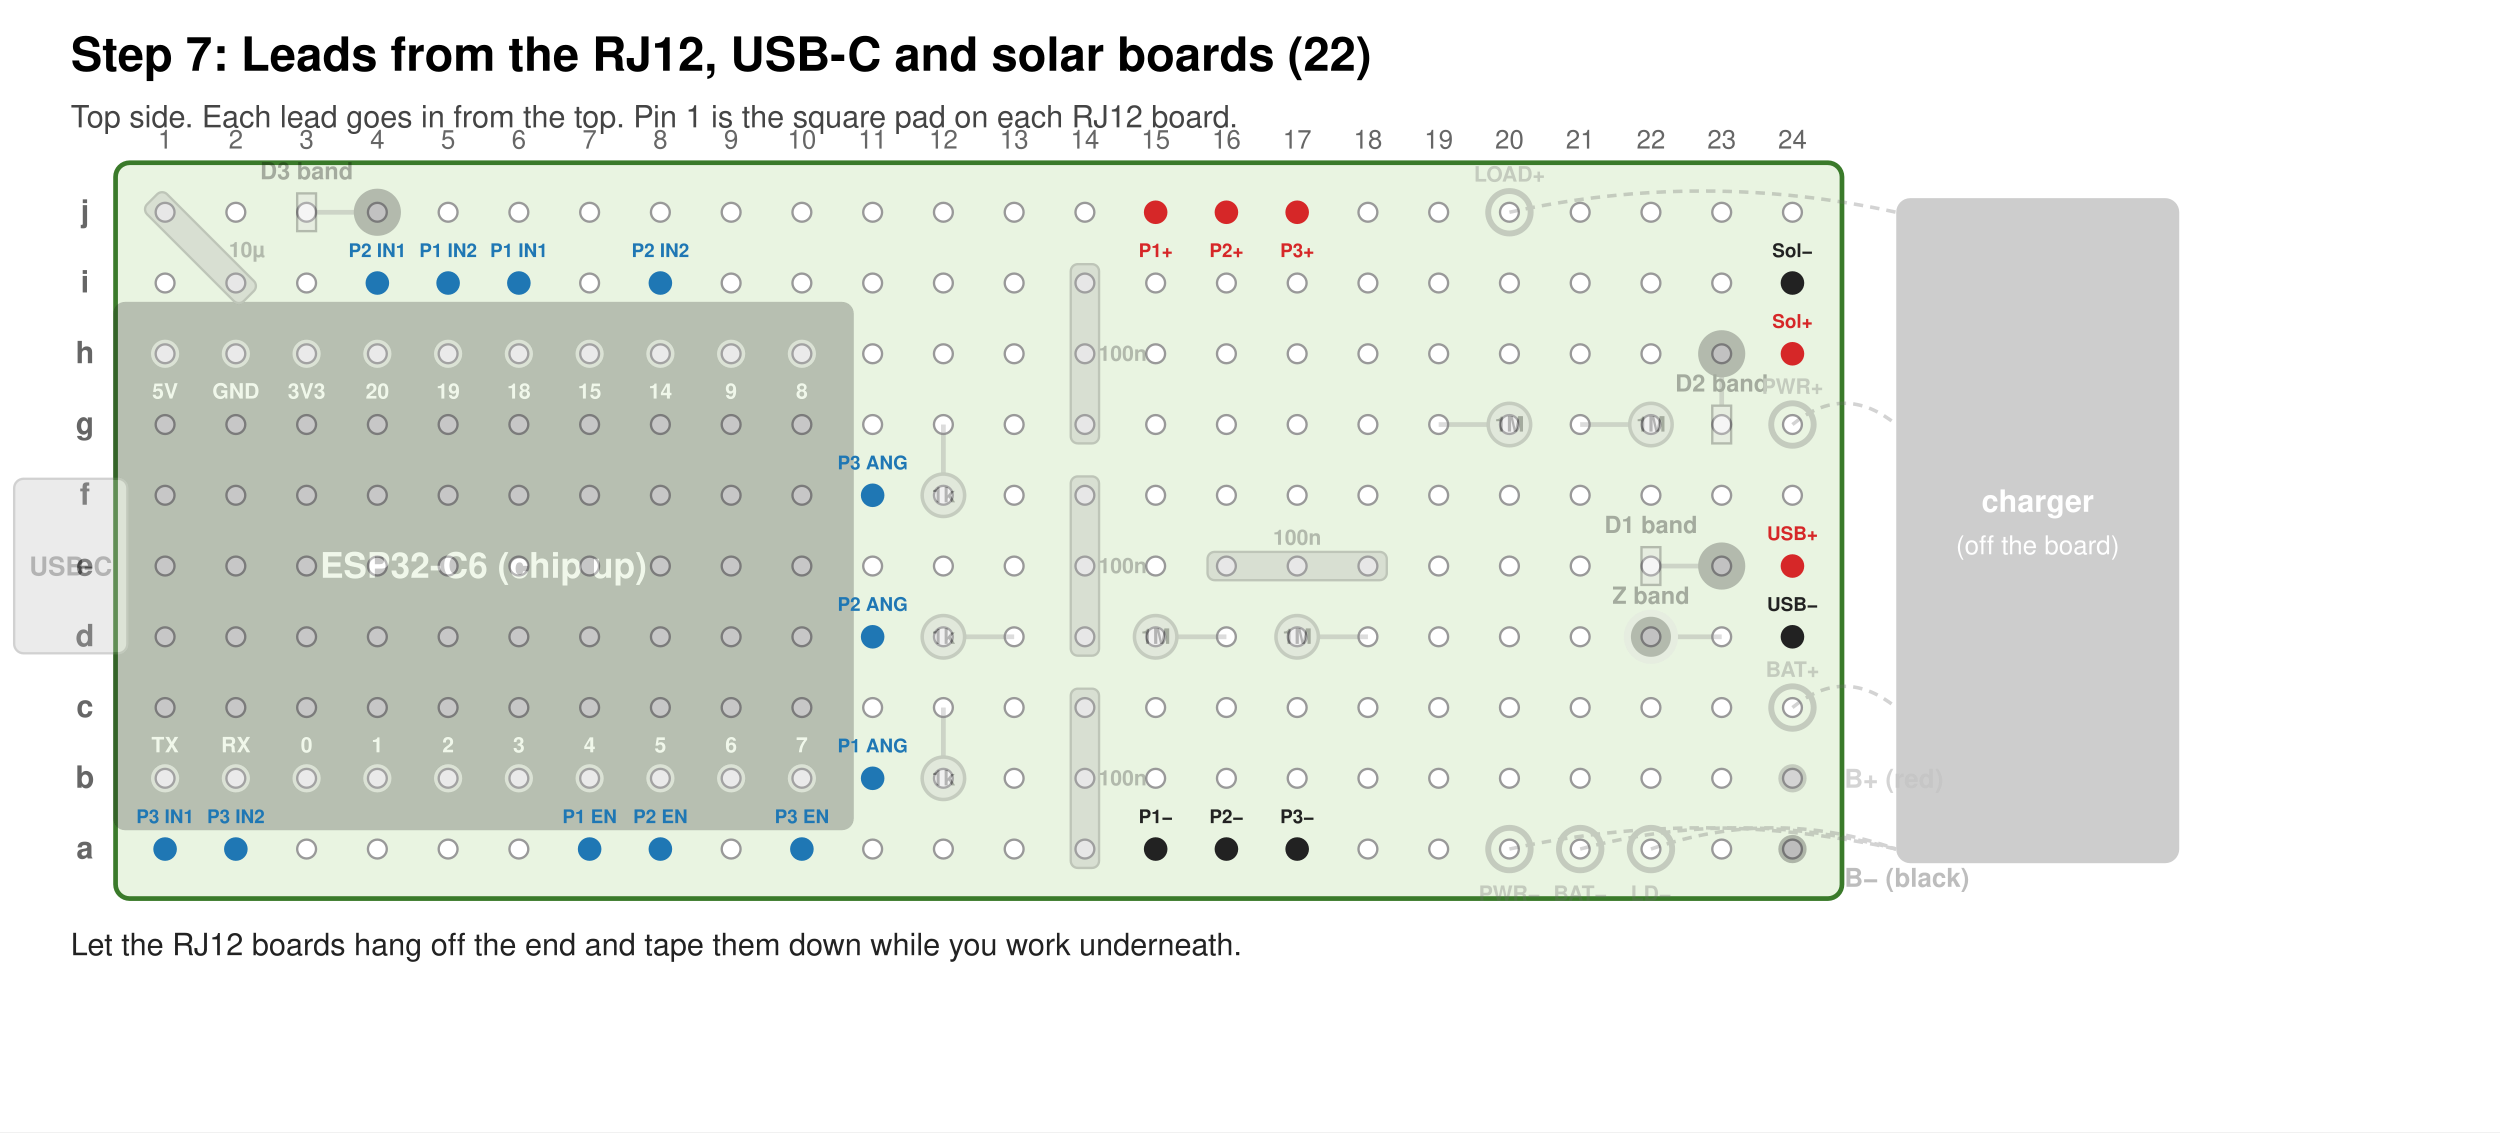
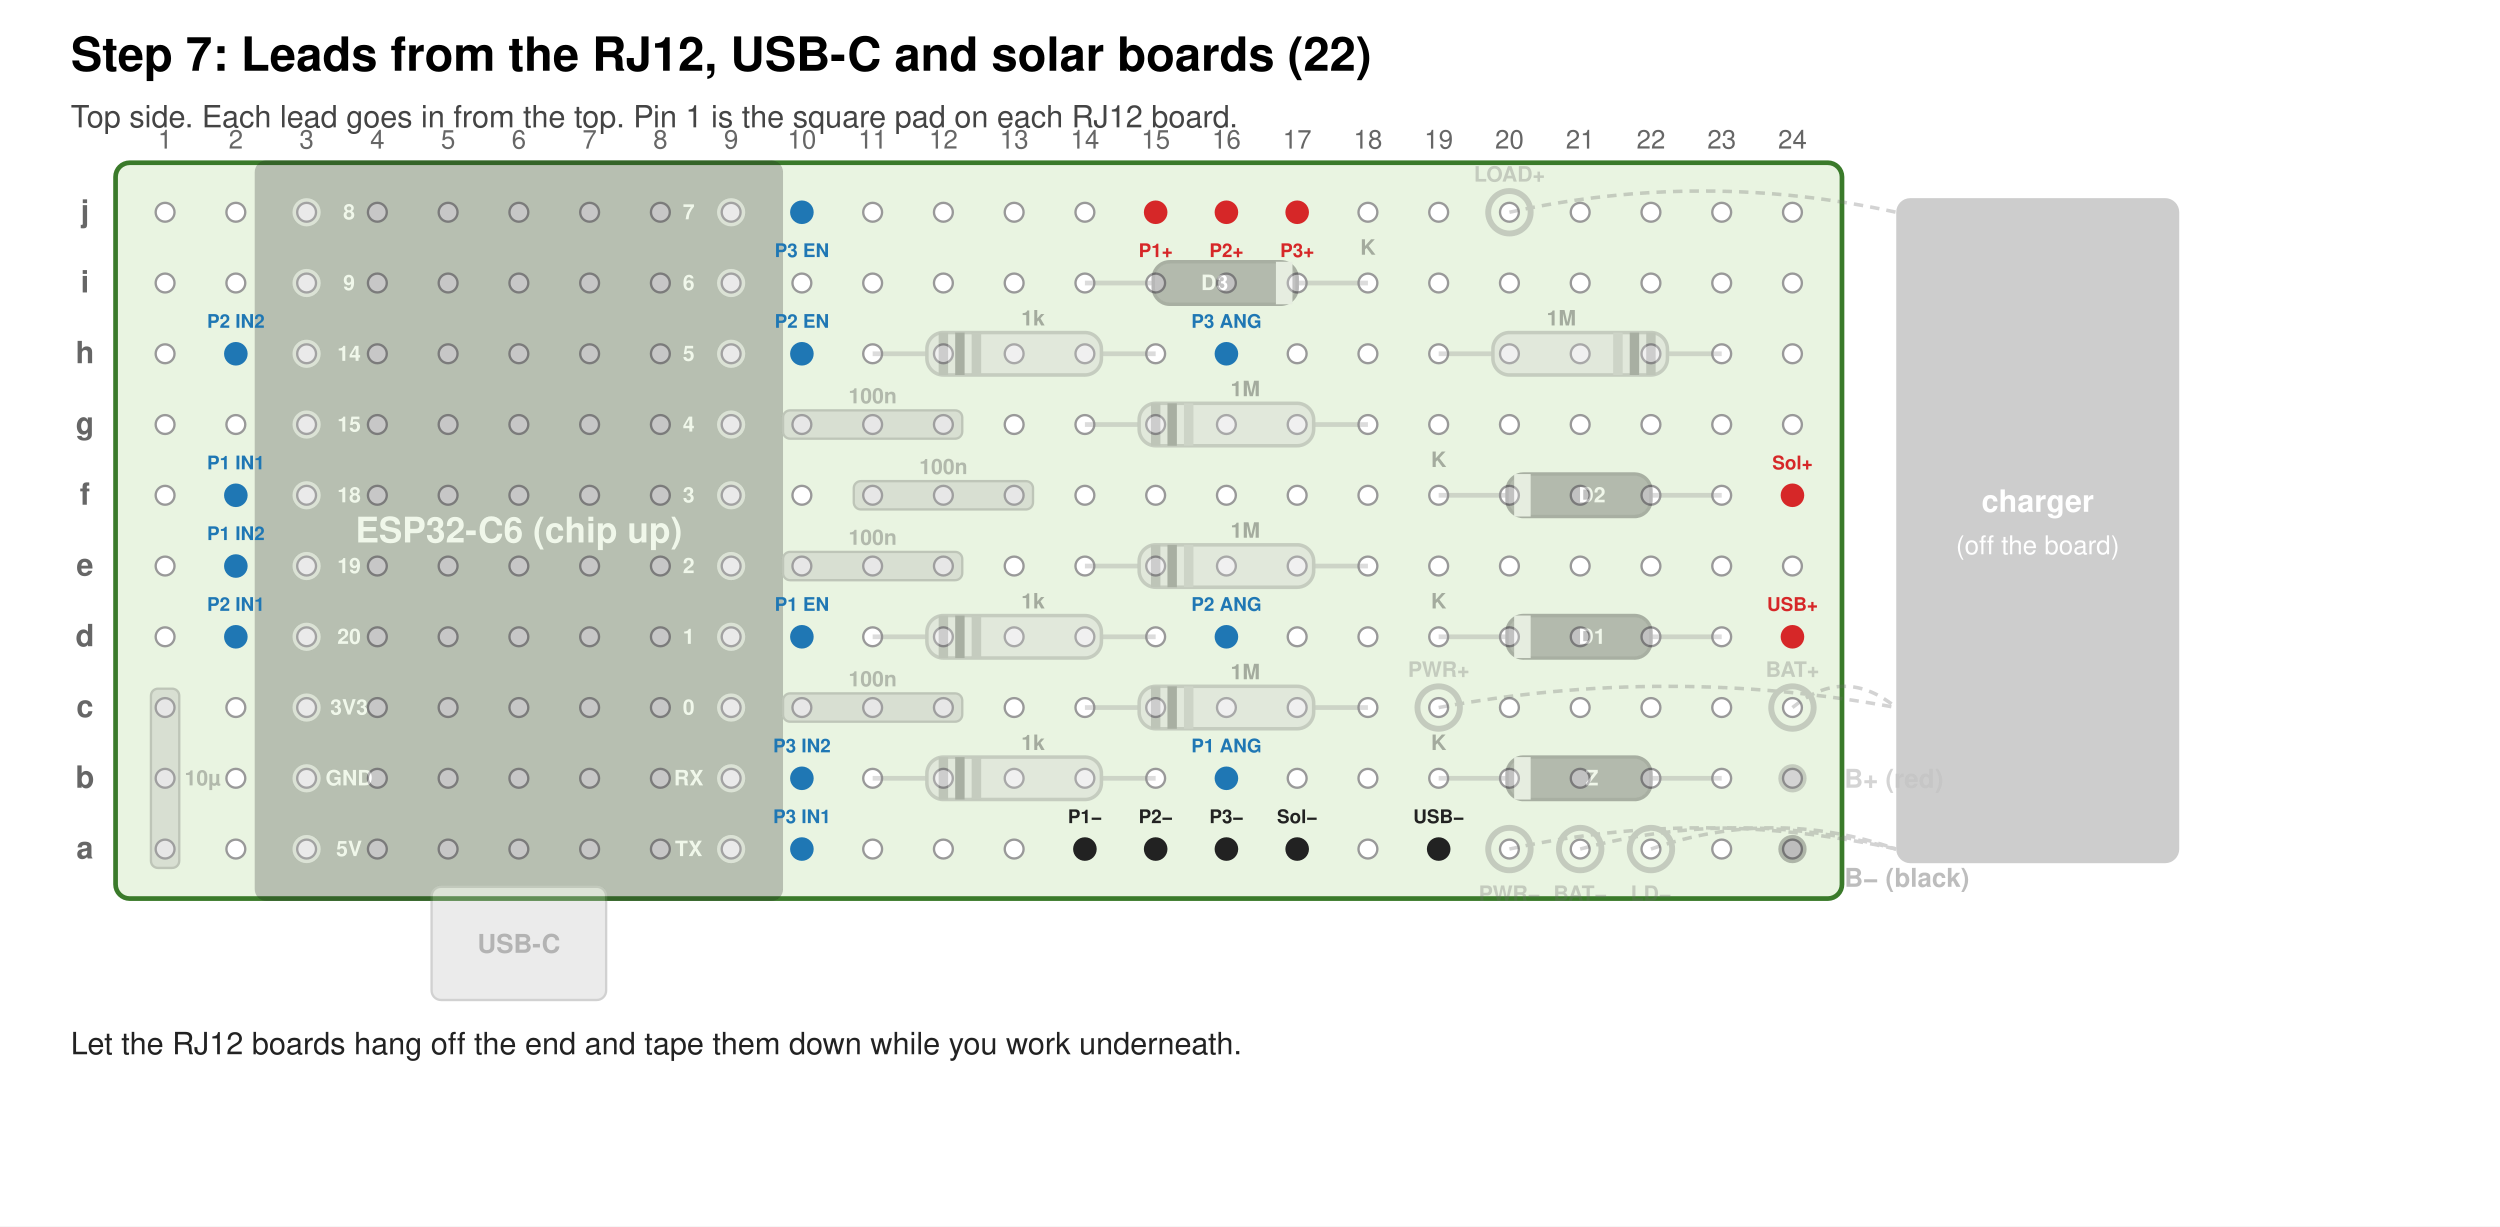
- <svg xmlns="http://www.w3.org/2000/svg" width="1060" height="480" font-family="Helvetica,Arial">
+ <svg xmlns="http://www.w3.org/2000/svg" width="1060" height="520" font-family="Helvetica,Arial">
  <defs>
    <filter id="mute">
      <feColorMatrix type="saturate" values="0" />
    </filter>
  </defs>
  <rect width="100%" height="100%" fill="#ffffff" />
  <text x="30" y="30" font-size="20" font-weight="bold">Step 7: Leads from the RJ12, USB-C and solar boards (22)</text>
  <text x="30" y="54" font-size="13" fill="#444">Top side. Each lead goes in from the top. Pin 1 is the square pad on each RJ12 board.</text>
  <rect x="49" y="69" width="732" height="312" rx="6" fill="#e9f4e1" stroke="#3a7a2a" stroke-width="2" />
  <text x="70" y="63" font-size="11" fill="#666" text-anchor="middle">1</text>
  <text x="100" y="63" font-size="11" fill="#666" text-anchor="middle">2</text>
  <text x="130" y="63" font-size="11" fill="#666" text-anchor="middle">3</text>
  <text x="160" y="63" font-size="11" fill="#666" text-anchor="middle">4</text>
  <text x="190" y="63" font-size="11" fill="#666" text-anchor="middle">5</text>
  <text x="220" y="63" font-size="11" fill="#666" text-anchor="middle">6</text>
  <text x="250" y="63" font-size="11" fill="#666" text-anchor="middle">7</text>
  <text x="280" y="63" font-size="11" fill="#666" text-anchor="middle">8</text>
  <text x="310" y="63" font-size="11" fill="#666" text-anchor="middle">9</text>
  <text x="340" y="63" font-size="11" fill="#666" text-anchor="middle">10</text>
  <text x="370" y="63" font-size="11" fill="#666" text-anchor="middle">11</text>
  <text x="400" y="63" font-size="11" fill="#666" text-anchor="middle">12</text>
  <text x="430" y="63" font-size="11" fill="#666" text-anchor="middle">13</text>
  <text x="460" y="63" font-size="11" fill="#666" text-anchor="middle">14</text>
  <text x="490" y="63" font-size="11" fill="#666" text-anchor="middle">15</text>
  <text x="520" y="63" font-size="11" fill="#666" text-anchor="middle">16</text>
  <text x="550" y="63" font-size="11" fill="#666" text-anchor="middle">17</text>
  <text x="580" y="63" font-size="11" fill="#666" text-anchor="middle">18</text>
  <text x="610" y="63" font-size="11" fill="#666" text-anchor="middle">19</text>
  <text x="640" y="63" font-size="11" fill="#666" text-anchor="middle">20</text>
  <text x="670" y="63" font-size="11" fill="#666" text-anchor="middle">21</text>
  <text x="700" y="63" font-size="11" fill="#666" text-anchor="middle">22</text>
  <text x="730" y="63" font-size="11" fill="#666" text-anchor="middle">23</text>
  <text x="760" y="63" font-size="11" fill="#666" text-anchor="middle">24</text>
  <text x="36" y="364" font-size="13" font-weight="bold" fill="#666" text-anchor="middle">a</text>
  <text x="36" y="334" font-size="13" font-weight="bold" fill="#666" text-anchor="middle">b</text>
  <text x="36" y="304" font-size="13" font-weight="bold" fill="#666" text-anchor="middle">c</text>
  <text x="36" y="274" font-size="13" font-weight="bold" fill="#666" text-anchor="middle">d</text>
  <text x="36" y="244" font-size="13" font-weight="bold" fill="#666" text-anchor="middle">e</text>
  <text x="36" y="214" font-size="13" font-weight="bold" fill="#666" text-anchor="middle">f</text>
  <text x="36" y="184" font-size="13" font-weight="bold" fill="#666" text-anchor="middle">g</text>
  <text x="36" y="154" font-size="13" font-weight="bold" fill="#666" text-anchor="middle">h</text>
  <text x="36" y="124" font-size="13" font-weight="bold" fill="#666" text-anchor="middle">i</text>
  <text x="36" y="94" font-size="13" font-weight="bold" fill="#666" text-anchor="middle">j</text>
  <circle cx="70" cy="360" r="4" fill="#fff" stroke="#999" />
  <circle cx="70" cy="330" r="4" fill="#fff" stroke="#999" />
  <circle cx="70" cy="300" r="4" fill="#fff" stroke="#999" />
  <circle cx="70" cy="270" r="4" fill="#fff" stroke="#999" />
  <circle cx="70" cy="240" r="4" fill="#fff" stroke="#999" />
  <circle cx="70" cy="210" r="4" fill="#fff" stroke="#999" />
  <circle cx="70" cy="180" r="4" fill="#fff" stroke="#999" />
  <circle cx="70" cy="150" r="4" fill="#fff" stroke="#999" />
  <circle cx="70" cy="120" r="4" fill="#fff" stroke="#999" />
  <circle cx="70" cy="90" r="4" fill="#fff" stroke="#999" />
  <circle cx="100" cy="360" r="4" fill="#fff" stroke="#999" />
  <circle cx="100" cy="330" r="4" fill="#fff" stroke="#999" />
  <circle cx="100" cy="300" r="4" fill="#fff" stroke="#999" />
  <circle cx="100" cy="270" r="4" fill="#fff" stroke="#999" />
  <circle cx="100" cy="240" r="4" fill="#fff" stroke="#999" />
  <circle cx="100" cy="210" r="4" fill="#fff" stroke="#999" />
  <circle cx="100" cy="180" r="4" fill="#fff" stroke="#999" />
  <circle cx="100" cy="150" r="4" fill="#fff" stroke="#999" />
  <circle cx="100" cy="120" r="4" fill="#fff" stroke="#999" />
  <circle cx="100" cy="90" r="4" fill="#fff" stroke="#999" />
  <circle cx="130" cy="360" r="4" fill="#fff" stroke="#999" />
  <circle cx="130" cy="330" r="4" fill="#fff" stroke="#999" />
  <circle cx="130" cy="300" r="4" fill="#fff" stroke="#999" />
  <circle cx="130" cy="270" r="4" fill="#fff" stroke="#999" />
  <circle cx="130" cy="240" r="4" fill="#fff" stroke="#999" />
  <circle cx="130" cy="210" r="4" fill="#fff" stroke="#999" />
  <circle cx="130" cy="180" r="4" fill="#fff" stroke="#999" />
  <circle cx="130" cy="150" r="4" fill="#fff" stroke="#999" />
  <circle cx="130" cy="120" r="4" fill="#fff" stroke="#999" />
  <circle cx="130" cy="90" r="4" fill="#fff" stroke="#999" />
  <circle cx="160" cy="360" r="4" fill="#fff" stroke="#999" />
  <circle cx="160" cy="330" r="4" fill="#fff" stroke="#999" />
  <circle cx="160" cy="300" r="4" fill="#fff" stroke="#999" />
  <circle cx="160" cy="270" r="4" fill="#fff" stroke="#999" />
  <circle cx="160" cy="240" r="4" fill="#fff" stroke="#999" />
  <circle cx="160" cy="210" r="4" fill="#fff" stroke="#999" />
  <circle cx="160" cy="180" r="4" fill="#fff" stroke="#999" />
  <circle cx="160" cy="150" r="4" fill="#fff" stroke="#999" />
  <circle cx="160" cy="120" r="4" fill="#fff" stroke="#999" />
  <circle cx="160" cy="90" r="4" fill="#fff" stroke="#999" />
  <circle cx="190" cy="360" r="4" fill="#fff" stroke="#999" />
  <circle cx="190" cy="330" r="4" fill="#fff" stroke="#999" />
  <circle cx="190" cy="300" r="4" fill="#fff" stroke="#999" />
  <circle cx="190" cy="270" r="4" fill="#fff" stroke="#999" />
  <circle cx="190" cy="240" r="4" fill="#fff" stroke="#999" />
  <circle cx="190" cy="210" r="4" fill="#fff" stroke="#999" />
  <circle cx="190" cy="180" r="4" fill="#fff" stroke="#999" />
  <circle cx="190" cy="150" r="4" fill="#fff" stroke="#999" />
  <circle cx="190" cy="120" r="4" fill="#fff" stroke="#999" />
  <circle cx="190" cy="90" r="4" fill="#fff" stroke="#999" />
  <circle cx="220" cy="360" r="4" fill="#fff" stroke="#999" />
  <circle cx="220" cy="330" r="4" fill="#fff" stroke="#999" />
  <circle cx="220" cy="300" r="4" fill="#fff" stroke="#999" />
  <circle cx="220" cy="270" r="4" fill="#fff" stroke="#999" />
  <circle cx="220" cy="240" r="4" fill="#fff" stroke="#999" />
  <circle cx="220" cy="210" r="4" fill="#fff" stroke="#999" />
  <circle cx="220" cy="180" r="4" fill="#fff" stroke="#999" />
  <circle cx="220" cy="150" r="4" fill="#fff" stroke="#999" />
  <circle cx="220" cy="120" r="4" fill="#fff" stroke="#999" />
  <circle cx="220" cy="90" r="4" fill="#fff" stroke="#999" />
  <circle cx="250" cy="360" r="4" fill="#fff" stroke="#999" />
  <circle cx="250" cy="330" r="4" fill="#fff" stroke="#999" />
  <circle cx="250" cy="300" r="4" fill="#fff" stroke="#999" />
  <circle cx="250" cy="270" r="4" fill="#fff" stroke="#999" />
  <circle cx="250" cy="240" r="4" fill="#fff" stroke="#999" />
  <circle cx="250" cy="210" r="4" fill="#fff" stroke="#999" />
  <circle cx="250" cy="180" r="4" fill="#fff" stroke="#999" />
  <circle cx="250" cy="150" r="4" fill="#fff" stroke="#999" />
  <circle cx="250" cy="120" r="4" fill="#fff" stroke="#999" />
  <circle cx="250" cy="90" r="4" fill="#fff" stroke="#999" />
  <circle cx="280" cy="360" r="4" fill="#fff" stroke="#999" />
  <circle cx="280" cy="330" r="4" fill="#fff" stroke="#999" />
  <circle cx="280" cy="300" r="4" fill="#fff" stroke="#999" />
  <circle cx="280" cy="270" r="4" fill="#fff" stroke="#999" />
  <circle cx="280" cy="240" r="4" fill="#fff" stroke="#999" />
  <circle cx="280" cy="210" r="4" fill="#fff" stroke="#999" />
  <circle cx="280" cy="180" r="4" fill="#fff" stroke="#999" />
  <circle cx="280" cy="150" r="4" fill="#fff" stroke="#999" />
  <circle cx="280" cy="120" r="4" fill="#fff" stroke="#999" />
  <circle cx="280" cy="90" r="4" fill="#fff" stroke="#999" />
  <circle cx="310" cy="360" r="4" fill="#fff" stroke="#999" />
  <circle cx="310" cy="330" r="4" fill="#fff" stroke="#999" />
  <circle cx="310" cy="300" r="4" fill="#fff" stroke="#999" />
  <circle cx="310" cy="270" r="4" fill="#fff" stroke="#999" />
  <circle cx="310" cy="240" r="4" fill="#fff" stroke="#999" />
  <circle cx="310" cy="210" r="4" fill="#fff" stroke="#999" />
  <circle cx="310" cy="180" r="4" fill="#fff" stroke="#999" />
  <circle cx="310" cy="150" r="4" fill="#fff" stroke="#999" />
  <circle cx="310" cy="120" r="4" fill="#fff" stroke="#999" />
  <circle cx="310" cy="90" r="4" fill="#fff" stroke="#999" />
  <circle cx="340" cy="360" r="4" fill="#fff" stroke="#999" />
  <circle cx="340" cy="330" r="4" fill="#fff" stroke="#999" />
  <circle cx="340" cy="300" r="4" fill="#fff" stroke="#999" />
  <circle cx="340" cy="270" r="4" fill="#fff" stroke="#999" />
  <circle cx="340" cy="240" r="4" fill="#fff" stroke="#999" />
  <circle cx="340" cy="210" r="4" fill="#fff" stroke="#999" />
  <circle cx="340" cy="180" r="4" fill="#fff" stroke="#999" />
  <circle cx="340" cy="150" r="4" fill="#fff" stroke="#999" />
  <circle cx="340" cy="120" r="4" fill="#fff" stroke="#999" />
  <circle cx="340" cy="90" r="4" fill="#fff" stroke="#999" />
  <circle cx="370" cy="360" r="4" fill="#fff" stroke="#999" />
  <circle cx="370" cy="330" r="4" fill="#fff" stroke="#999" />
  <circle cx="370" cy="300" r="4" fill="#fff" stroke="#999" />
  <circle cx="370" cy="270" r="4" fill="#fff" stroke="#999" />
  <circle cx="370" cy="240" r="4" fill="#fff" stroke="#999" />
  <circle cx="370" cy="210" r="4" fill="#fff" stroke="#999" />
  <circle cx="370" cy="180" r="4" fill="#fff" stroke="#999" />
  <circle cx="370" cy="150" r="4" fill="#fff" stroke="#999" />
  <circle cx="370" cy="120" r="4" fill="#fff" stroke="#999" />
  <circle cx="370" cy="90" r="4" fill="#fff" stroke="#999" />
  <circle cx="400" cy="360" r="4" fill="#fff" stroke="#999" />
  <circle cx="400" cy="330" r="4" fill="#fff" stroke="#999" />
  <circle cx="400" cy="300" r="4" fill="#fff" stroke="#999" />
  <circle cx="400" cy="270" r="4" fill="#fff" stroke="#999" />
  <circle cx="400" cy="240" r="4" fill="#fff" stroke="#999" />
  <circle cx="400" cy="210" r="4" fill="#fff" stroke="#999" />
  <circle cx="400" cy="180" r="4" fill="#fff" stroke="#999" />
  <circle cx="400" cy="150" r="4" fill="#fff" stroke="#999" />
  <circle cx="400" cy="120" r="4" fill="#fff" stroke="#999" />
  <circle cx="400" cy="90" r="4" fill="#fff" stroke="#999" />
  <circle cx="430" cy="360" r="4" fill="#fff" stroke="#999" />
  <circle cx="430" cy="330" r="4" fill="#fff" stroke="#999" />
  <circle cx="430" cy="300" r="4" fill="#fff" stroke="#999" />
  <circle cx="430" cy="270" r="4" fill="#fff" stroke="#999" />
  <circle cx="430" cy="240" r="4" fill="#fff" stroke="#999" />
  <circle cx="430" cy="210" r="4" fill="#fff" stroke="#999" />
  <circle cx="430" cy="180" r="4" fill="#fff" stroke="#999" />
  <circle cx="430" cy="150" r="4" fill="#fff" stroke="#999" />
  <circle cx="430" cy="120" r="4" fill="#fff" stroke="#999" />
  <circle cx="430" cy="90" r="4" fill="#fff" stroke="#999" />
  <circle cx="460" cy="360" r="4" fill="#fff" stroke="#999" />
  <circle cx="460" cy="330" r="4" fill="#fff" stroke="#999" />
  <circle cx="460" cy="300" r="4" fill="#fff" stroke="#999" />
  <circle cx="460" cy="270" r="4" fill="#fff" stroke="#999" />
  <circle cx="460" cy="240" r="4" fill="#fff" stroke="#999" />
  <circle cx="460" cy="210" r="4" fill="#fff" stroke="#999" />
  <circle cx="460" cy="180" r="4" fill="#fff" stroke="#999" />
  <circle cx="460" cy="150" r="4" fill="#fff" stroke="#999" />
  <circle cx="460" cy="120" r="4" fill="#fff" stroke="#999" />
  <circle cx="460" cy="90" r="4" fill="#fff" stroke="#999" />
  <circle cx="490" cy="360" r="4" fill="#fff" stroke="#999" />
  <circle cx="490" cy="330" r="4" fill="#fff" stroke="#999" />
  <circle cx="490" cy="300" r="4" fill="#fff" stroke="#999" />
  <circle cx="490" cy="270" r="4" fill="#fff" stroke="#999" />
  <circle cx="490" cy="240" r="4" fill="#fff" stroke="#999" />
  <circle cx="490" cy="210" r="4" fill="#fff" stroke="#999" />
  <circle cx="490" cy="180" r="4" fill="#fff" stroke="#999" />
  <circle cx="490" cy="150" r="4" fill="#fff" stroke="#999" />
  <circle cx="490" cy="120" r="4" fill="#fff" stroke="#999" />
  <circle cx="490" cy="90" r="4" fill="#fff" stroke="#999" />
  <circle cx="520" cy="360" r="4" fill="#fff" stroke="#999" />
  <circle cx="520" cy="330" r="4" fill="#fff" stroke="#999" />
  <circle cx="520" cy="300" r="4" fill="#fff" stroke="#999" />
  <circle cx="520" cy="270" r="4" fill="#fff" stroke="#999" />
  <circle cx="520" cy="240" r="4" fill="#fff" stroke="#999" />
  <circle cx="520" cy="210" r="4" fill="#fff" stroke="#999" />
  <circle cx="520" cy="180" r="4" fill="#fff" stroke="#999" />
  <circle cx="520" cy="150" r="4" fill="#fff" stroke="#999" />
  <circle cx="520" cy="120" r="4" fill="#fff" stroke="#999" />
  <circle cx="520" cy="90" r="4" fill="#fff" stroke="#999" />
  <circle cx="550" cy="360" r="4" fill="#fff" stroke="#999" />
  <circle cx="550" cy="330" r="4" fill="#fff" stroke="#999" />
  <circle cx="550" cy="300" r="4" fill="#fff" stroke="#999" />
  <circle cx="550" cy="270" r="4" fill="#fff" stroke="#999" />
  <circle cx="550" cy="240" r="4" fill="#fff" stroke="#999" />
  <circle cx="550" cy="210" r="4" fill="#fff" stroke="#999" />
  <circle cx="550" cy="180" r="4" fill="#fff" stroke="#999" />
  <circle cx="550" cy="150" r="4" fill="#fff" stroke="#999" />
  <circle cx="550" cy="120" r="4" fill="#fff" stroke="#999" />
  <circle cx="550" cy="90" r="4" fill="#fff" stroke="#999" />
  <circle cx="580" cy="360" r="4" fill="#fff" stroke="#999" />
  <circle cx="580" cy="330" r="4" fill="#fff" stroke="#999" />
  <circle cx="580" cy="300" r="4" fill="#fff" stroke="#999" />
  <circle cx="580" cy="270" r="4" fill="#fff" stroke="#999" />
  <circle cx="580" cy="240" r="4" fill="#fff" stroke="#999" />
  <circle cx="580" cy="210" r="4" fill="#fff" stroke="#999" />
  <circle cx="580" cy="180" r="4" fill="#fff" stroke="#999" />
  <circle cx="580" cy="150" r="4" fill="#fff" stroke="#999" />
  <circle cx="580" cy="120" r="4" fill="#fff" stroke="#999" />
  <circle cx="580" cy="90" r="4" fill="#fff" stroke="#999" />
  <circle cx="610" cy="360" r="4" fill="#fff" stroke="#999" />
  <circle cx="610" cy="330" r="4" fill="#fff" stroke="#999" />
  <circle cx="610" cy="300" r="4" fill="#fff" stroke="#999" />
  <circle cx="610" cy="270" r="4" fill="#fff" stroke="#999" />
  <circle cx="610" cy="240" r="4" fill="#fff" stroke="#999" />
  <circle cx="610" cy="210" r="4" fill="#fff" stroke="#999" />
  <circle cx="610" cy="180" r="4" fill="#fff" stroke="#999" />
  <circle cx="610" cy="150" r="4" fill="#fff" stroke="#999" />
  <circle cx="610" cy="120" r="4" fill="#fff" stroke="#999" />
  <circle cx="610" cy="90" r="4" fill="#fff" stroke="#999" />
  <circle cx="640" cy="360" r="4" fill="#fff" stroke="#999" />
  <circle cx="640" cy="330" r="4" fill="#fff" stroke="#999" />
  <circle cx="640" cy="300" r="4" fill="#fff" stroke="#999" />
  <circle cx="640" cy="270" r="4" fill="#fff" stroke="#999" />
  <circle cx="640" cy="240" r="4" fill="#fff" stroke="#999" />
  <circle cx="640" cy="210" r="4" fill="#fff" stroke="#999" />
  <circle cx="640" cy="180" r="4" fill="#fff" stroke="#999" />
  <circle cx="640" cy="150" r="4" fill="#fff" stroke="#999" />
  <circle cx="640" cy="120" r="4" fill="#fff" stroke="#999" />
  <circle cx="640" cy="90" r="4" fill="#fff" stroke="#999" />
  <circle cx="670" cy="360" r="4" fill="#fff" stroke="#999" />
  <circle cx="670" cy="330" r="4" fill="#fff" stroke="#999" />
  <circle cx="670" cy="300" r="4" fill="#fff" stroke="#999" />
  <circle cx="670" cy="270" r="4" fill="#fff" stroke="#999" />
  <circle cx="670" cy="240" r="4" fill="#fff" stroke="#999" />
  <circle cx="670" cy="210" r="4" fill="#fff" stroke="#999" />
  <circle cx="670" cy="180" r="4" fill="#fff" stroke="#999" />
  <circle cx="670" cy="150" r="4" fill="#fff" stroke="#999" />
  <circle cx="670" cy="120" r="4" fill="#fff" stroke="#999" />
  <circle cx="670" cy="90" r="4" fill="#fff" stroke="#999" />
  <circle cx="700" cy="360" r="4" fill="#fff" stroke="#999" />
  <circle cx="700" cy="330" r="4" fill="#fff" stroke="#999" />
  <circle cx="700" cy="300" r="4" fill="#fff" stroke="#999" />
  <circle cx="700" cy="270" r="4" fill="#fff" stroke="#999" />
  <circle cx="700" cy="240" r="4" fill="#fff" stroke="#999" />
  <circle cx="700" cy="210" r="4" fill="#fff" stroke="#999" />
  <circle cx="700" cy="180" r="4" fill="#fff" stroke="#999" />
  <circle cx="700" cy="150" r="4" fill="#fff" stroke="#999" />
  <circle cx="700" cy="120" r="4" fill="#fff" stroke="#999" />
  <circle cx="700" cy="90" r="4" fill="#fff" stroke="#999" />
  <circle cx="730" cy="360" r="4" fill="#fff" stroke="#999" />
  <circle cx="730" cy="330" r="4" fill="#fff" stroke="#999" />
  <circle cx="730" cy="300" r="4" fill="#fff" stroke="#999" />
  <circle cx="730" cy="270" r="4" fill="#fff" stroke="#999" />
  <circle cx="730" cy="240" r="4" fill="#fff" stroke="#999" />
  <circle cx="730" cy="210" r="4" fill="#fff" stroke="#999" />
  <circle cx="730" cy="180" r="4" fill="#fff" stroke="#999" />
  <circle cx="730" cy="150" r="4" fill="#fff" stroke="#999" />
  <circle cx="730" cy="120" r="4" fill="#fff" stroke="#999" />
  <circle cx="730" cy="90" r="4" fill="#fff" stroke="#999" />
  <circle cx="760" cy="360" r="4" fill="#fff" stroke="#999" />
  <circle cx="760" cy="330" r="4" fill="#fff" stroke="#999" />
  <circle cx="760" cy="300" r="4" fill="#fff" stroke="#999" />
  <circle cx="760" cy="270" r="4" fill="#fff" stroke="#999" />
  <circle cx="760" cy="240" r="4" fill="#fff" stroke="#999" />
  <circle cx="760" cy="210" r="4" fill="#fff" stroke="#999" />
  <circle cx="760" cy="180" r="4" fill="#fff" stroke="#999" />
  <circle cx="760" cy="150" r="4" fill="#fff" stroke="#999" />
  <circle cx="760" cy="120" r="4" fill="#fff" stroke="#999" />
  <circle cx="760" cy="90" r="4" fill="#fff" stroke="#999" />
  <g filter="url(#mute)" opacity="0.3">
-     <rect x="48" y="128" width="314" height="224" rx="5" fill="#1b1b1b" opacity="0.85" />
-     <rect x="6" y="203" width="48" height="74" rx="4" fill="#bbb" stroke="#666" />
-     <text x="30" y="244" font-size="11" text-anchor="middle" font-weight="bold">USB-C</text>
-     <circle cx="70" cy="330" r="6" fill="#e0b040" />
-     <text x="70" y="319" font-size="9" fill="#fff" text-anchor="middle" font-weight="bold">TX</text>
-     <circle cx="100" cy="330" r="6" fill="#e0b040" />
-     <text x="100" y="319" font-size="9" fill="#fff" text-anchor="middle" font-weight="bold">RX</text>
+     <rect x="108" y="68" width="224" height="314" rx="5" fill="#1b1b1b" opacity="0.85" />
+     <rect x="183" y="376" width="74" height="48" rx="4" fill="#bbb" stroke="#666" />
+     <text x="220" y="404" font-size="11" text-anchor="middle" font-weight="bold">USB-C</text>
+     <circle cx="130" cy="360" r="6" fill="#e0b040" />
+     <text x="148" y="363" font-size="9" fill="#fff" text-anchor="middle" font-weight="bold">5V</text>
    <circle cx="130" cy="330" r="6" fill="#e0b040" />
-     <text x="130" y="319" font-size="9" fill="#fff" text-anchor="middle" font-weight="bold">0</text>
-     <circle cx="160" cy="330" r="6" fill="#e0b040" />
-     <text x="160" y="319" font-size="9" fill="#fff" text-anchor="middle" font-weight="bold">1</text>
-     <circle cx="190" cy="330" r="6" fill="#e0b040" />
-     <text x="190" y="319" font-size="9" fill="#fff" text-anchor="middle" font-weight="bold">2</text>
-     <circle cx="220" cy="330" r="6" fill="#e0b040" />
-     <text x="220" y="319" font-size="9" fill="#fff" text-anchor="middle" font-weight="bold">3</text>
-     <circle cx="250" cy="330" r="6" fill="#e0b040" />
-     <text x="250" y="319" font-size="9" fill="#fff" text-anchor="middle" font-weight="bold">4</text>
-     <circle cx="280" cy="330" r="6" fill="#e0b040" />
-     <text x="280" y="319" font-size="9" fill="#fff" text-anchor="middle" font-weight="bold">5</text>
+     <text x="148" y="333" font-size="9" fill="#fff" text-anchor="middle" font-weight="bold">GND</text>
+     <circle cx="130" cy="300" r="6" fill="#e0b040" />
+     <text x="148" y="303" font-size="9" fill="#fff" text-anchor="middle" font-weight="bold">3V3</text>
+     <circle cx="130" cy="270" r="6" fill="#e0b040" />
+     <text x="148" y="273" font-size="9" fill="#fff" text-anchor="middle" font-weight="bold">20</text>
+     <circle cx="130" cy="240" r="6" fill="#e0b040" />
+     <text x="148" y="243" font-size="9" fill="#fff" text-anchor="middle" font-weight="bold">19</text>
+     <circle cx="130" cy="210" r="6" fill="#e0b040" />
+     <text x="148" y="213" font-size="9" fill="#fff" text-anchor="middle" font-weight="bold">18</text>
+     <circle cx="130" cy="180" r="6" fill="#e0b040" />
+     <text x="148" y="183" font-size="9" fill="#fff" text-anchor="middle" font-weight="bold">15</text>
+     <circle cx="130" cy="150" r="6" fill="#e0b040" />
+     <text x="148" y="153" font-size="9" fill="#fff" text-anchor="middle" font-weight="bold">14</text>
+     <circle cx="130" cy="120" r="6" fill="#e0b040" />
+     <text x="148" y="123" font-size="9" fill="#fff" text-anchor="middle" font-weight="bold">9</text>
+     <circle cx="130" cy="90" r="6" fill="#e0b040" />
+     <text x="148" y="93" font-size="9" fill="#fff" text-anchor="middle" font-weight="bold">8</text>
+     <circle cx="310" cy="360" r="6" fill="#e0b040" />
+     <text x="292" y="363" font-size="9" fill="#fff" text-anchor="middle" font-weight="bold">TX</text>
    <circle cx="310" cy="330" r="6" fill="#e0b040" />
-     <text x="310" y="319" font-size="9" fill="#fff" text-anchor="middle" font-weight="bold">6</text>
-     <circle cx="340" cy="330" r="6" fill="#e0b040" />
-     <text x="340" y="319" font-size="9" fill="#fff" text-anchor="middle" font-weight="bold">7</text>
-     <circle cx="70" cy="150" r="6" fill="#e0b040" />
-     <text x="70" y="169" font-size="9" fill="#fff" text-anchor="middle" font-weight="bold">5V</text>
-     <circle cx="100" cy="150" r="6" fill="#e0b040" />
-     <text x="100" y="169" font-size="9" fill="#fff" text-anchor="middle" font-weight="bold">GND</text>
-     <circle cx="130" cy="150" r="6" fill="#e0b040" />
-     <text x="130" y="169" font-size="9" fill="#fff" text-anchor="middle" font-weight="bold">3V3</text>
-     <circle cx="160" cy="150" r="6" fill="#e0b040" />
-     <text x="160" y="169" font-size="9" fill="#fff" text-anchor="middle" font-weight="bold">20</text>
-     <circle cx="190" cy="150" r="6" fill="#e0b040" />
-     <text x="190" y="169" font-size="9" fill="#fff" text-anchor="middle" font-weight="bold">19</text>
-     <circle cx="220" cy="150" r="6" fill="#e0b040" />
-     <text x="220" y="169" font-size="9" fill="#fff" text-anchor="middle" font-weight="bold">18</text>
-     <circle cx="250" cy="150" r="6" fill="#e0b040" />
-     <text x="250" y="169" font-size="9" fill="#fff" text-anchor="middle" font-weight="bold">15</text>
-     <circle cx="280" cy="150" r="6" fill="#e0b040" />
-     <text x="280" y="169" font-size="9" fill="#fff" text-anchor="middle" font-weight="bold">14</text>
+     <text x="292" y="333" font-size="9" fill="#fff" text-anchor="middle" font-weight="bold">RX</text>
+     <circle cx="310" cy="300" r="6" fill="#e0b040" />
+     <text x="292" y="303" font-size="9" fill="#fff" text-anchor="middle" font-weight="bold">0</text>
+     <circle cx="310" cy="270" r="6" fill="#e0b040" />
+     <text x="292" y="273" font-size="9" fill="#fff" text-anchor="middle" font-weight="bold">1</text>
+     <circle cx="310" cy="240" r="6" fill="#e0b040" />
+     <text x="292" y="243" font-size="9" fill="#fff" text-anchor="middle" font-weight="bold">2</text>
+     <circle cx="310" cy="210" r="6" fill="#e0b040" />
+     <text x="292" y="213" font-size="9" fill="#fff" text-anchor="middle" font-weight="bold">3</text>
+     <circle cx="310" cy="180" r="6" fill="#e0b040" />
+     <text x="292" y="183" font-size="9" fill="#fff" text-anchor="middle" font-weight="bold">4</text>
    <circle cx="310" cy="150" r="6" fill="#e0b040" />
-     <text x="310" y="169" font-size="9" fill="#fff" text-anchor="middle" font-weight="bold">9</text>
-     <circle cx="340" cy="150" r="6" fill="#e0b040" />
-     <text x="340" y="169" font-size="9" fill="#fff" text-anchor="middle" font-weight="bold">8</text>
-     <text x="205" y="245" font-size="15" fill="#fff" text-anchor="middle" font-weight="bold">ESP32-C6 (chip up)</text>
-     <line x1="490" y1="270" x2="520" y2="270" stroke="#888" stroke-width="2" />
-     <circle cx="490" cy="270" r="9" fill="#e8c88a" stroke="#8a6a2a" stroke-width="1.5" />
-     <text x="490" y="273" font-size="9" text-anchor="middle" font-weight="bold">1M</text>
-     <line x1="550" y1="270" x2="580" y2="270" stroke="#888" stroke-width="2" />
-     <circle cx="550" cy="270" r="9" fill="#e8c88a" stroke="#8a6a2a" stroke-width="1.5" />
-     <text x="550" y="273" font-size="9" text-anchor="middle" font-weight="bold">1M</text>
-     <line x1="700" y1="180" x2="670" y2="180" stroke="#888" stroke-width="2" />
-     <circle cx="700" cy="180" r="9" fill="#e8c88a" stroke="#8a6a2a" stroke-width="1.5" />
-     <text x="700" y="183" font-size="9" text-anchor="middle" font-weight="bold">1M</text>
-     <line x1="640" y1="180" x2="610" y2="180" stroke="#888" stroke-width="2" />
-     <circle cx="640" cy="180" r="9" fill="#e8c88a" stroke="#8a6a2a" stroke-width="1.5" />
-     <text x="640" y="183" font-size="9" text-anchor="middle" font-weight="bold">1M</text>
-     <line x1="400" y1="330" x2="400" y2="300" stroke="#888" stroke-width="2" />
-     <circle cx="400" cy="330" r="9" fill="#e8c88a" stroke="#8a6a2a" stroke-width="1.5" />
-     <text x="400" y="333" font-size="9" text-anchor="middle" font-weight="bold">1k</text>
-     <line x1="400" y1="270" x2="430" y2="270" stroke="#888" stroke-width="2" />
-     <circle cx="400" cy="270" r="9" fill="#e8c88a" stroke="#8a6a2a" stroke-width="1.5" />
-     <text x="400" y="273" font-size="9" text-anchor="middle" font-weight="bold">1k</text>
-     <line x1="400" y1="210" x2="400" y2="180" stroke="#888" stroke-width="2" />
-     <circle cx="400" cy="210" r="9" fill="#e8c88a" stroke="#8a6a2a" stroke-width="1.5" />
-     <text x="400" y="213" font-size="9" text-anchor="middle" font-weight="bold">1k</text>
-     <line x1="160" y1="90" x2="130" y2="90" stroke="#888" stroke-width="2" />
-     <circle cx="160" cy="90" r="10" fill="#333" />
-     <rect x="126" y="82" width="8" height="16" fill="#ddd" stroke="#333" />
-     <text x="130" y="76" font-size="10" fill="#000" text-anchor="middle" font-weight="bold">D3 band</text>
-     <line x1="730" y1="240" x2="700" y2="240" stroke="#888" stroke-width="2" />
-     <circle cx="730" cy="240" r="10" fill="#333" />
-     <rect x="696" y="232" width="8" height="16" fill="#ddd" stroke="#333" />
-     <text x="700" y="226" font-size="10" fill="#000" text-anchor="middle" font-weight="bold">D1 band</text>
-     <line x1="730" y1="150" x2="730" y2="180" stroke="#888" stroke-width="2" />
-     <circle cx="730" cy="150" r="10" fill="#333" />
-     <rect x="726" y="172" width="8" height="16" fill="#ddd" stroke="#333" />
-     <text x="730" y="166" font-size="10" fill="#000" text-anchor="middle" font-weight="bold">D2 band</text>
-     <line x1="700" y1="270" x2="730" y2="270" stroke="#888" stroke-width="2" />
-     <circle cx="700" cy="270" r="10" fill="#333" />
-     <circle cx="700" cy="270" r="10" fill="none" stroke="#ddd" stroke-width="3" />
-     <text x="700" y="256" font-size="10" fill="#000" text-anchor="middle" font-weight="bold">Z band</text>
-     <rect x="56" y="99" width="58" height="12" rx="3" fill="#7fb2e5" stroke="#2a5a8a" transform="rotate(45.0 85 105)" />
-     <text x="97" y="109" font-size="9" fill="#0b2e55" font-weight="bold">10µ</text>
-     <rect x="512" y="234" width="76" height="12" rx="3" fill="#7fb2e5" stroke="#2a5a8a" />
-     <text x="550" y="231" font-size="9" text-anchor="middle" fill="#0b2e55" font-weight="bold">100n</text>
-     <rect x="454" y="292" width="12" height="76" rx="3" fill="#7fb2e5" stroke="#2a5a8a" />
-     <text x="476" y="333" font-size="9" text-anchor="middle" fill="#0b2e55" font-weight="bold">100n</text>
-     <rect x="454" y="202" width="12" height="76" rx="3" fill="#7fb2e5" stroke="#2a5a8a" />
-     <text x="476" y="243" font-size="9" text-anchor="middle" fill="#0b2e55" font-weight="bold">100n</text>
-     <rect x="454" y="112" width="12" height="76" rx="3" fill="#7fb2e5" stroke="#2a5a8a" />
-     <text x="476" y="153" font-size="9" text-anchor="middle" fill="#0b2e55" font-weight="bold">100n</text>
+     <text x="292" y="153" font-size="9" fill="#fff" text-anchor="middle" font-weight="bold">5</text>
+     <circle cx="310" cy="120" r="6" fill="#e0b040" />
+     <text x="292" y="123" font-size="9" fill="#fff" text-anchor="middle" font-weight="bold">6</text>
+     <circle cx="310" cy="90" r="6" fill="#e0b040" />
+     <text x="292" y="93" font-size="9" fill="#fff" text-anchor="middle" font-weight="bold">7</text>
+     <text x="220" y="230" font-size="15" fill="#fff" text-anchor="middle" font-weight="bold">ESP32-C6 (chip up)</text>
+     <line x1="730" y1="150" x2="610" y2="150" stroke="#888" stroke-width="2" />
+     <rect x="633" y="141" width="74" height="18" rx="7" fill="#e8c88a" stroke="#8a6a2a" stroke-width="1.5" />
+     <rect x="698" y="141" width="4" height="18" fill="#8b4513" />
+     <rect x="691" y="141" width="4" height="18" fill="#111" />
+     <rect x="684" y="141" width="4" height="18" fill="#2ca02c" />
+     <text x="662" y="138" font-size="9" text-anchor="middle" font-weight="bold">1M</text>
+     <line x1="460" y1="180" x2="580" y2="180" stroke="#888" stroke-width="2" />
+     <rect x="483" y="171" width="74" height="18" rx="7" fill="#e8c88a" stroke="#8a6a2a" stroke-width="1.5" />
+     <rect x="488" y="171" width="4" height="18" fill="#8b4513" />
+     <rect x="495" y="171" width="4" height="18" fill="#111" />
+     <rect x="502" y="171" width="4" height="18" fill="#2ca02c" />
+     <text x="528" y="168" font-size="9" text-anchor="middle" font-weight="bold">1M</text>
+     <line x1="460" y1="240" x2="580" y2="240" stroke="#888" stroke-width="2" />
+     <rect x="483" y="231" width="74" height="18" rx="7" fill="#e8c88a" stroke="#8a6a2a" stroke-width="1.5" />
+     <rect x="488" y="231" width="4" height="18" fill="#8b4513" />
+     <rect x="495" y="231" width="4" height="18" fill="#111" />
+     <rect x="502" y="231" width="4" height="18" fill="#2ca02c" />
+     <text x="528" y="228" font-size="9" text-anchor="middle" font-weight="bold">1M</text>
+     <line x1="460" y1="300" x2="580" y2="300" stroke="#888" stroke-width="2" />
+     <rect x="483" y="291" width="74" height="18" rx="7" fill="#e8c88a" stroke="#8a6a2a" stroke-width="1.5" />
+     <rect x="488" y="291" width="4" height="18" fill="#8b4513" />
+     <rect x="495" y="291" width="4" height="18" fill="#111" />
+     <rect x="502" y="291" width="4" height="18" fill="#2ca02c" />
+     <text x="528" y="288" font-size="9" text-anchor="middle" font-weight="bold">1M</text>
+     <line x1="370" y1="330" x2="490" y2="330" stroke="#888" stroke-width="2" />
+     <rect x="393" y="321" width="74" height="18" rx="7" fill="#e8c88a" stroke="#8a6a2a" stroke-width="1.5" />
+     <rect x="398" y="321" width="4" height="18" fill="#8b4513" />
+     <rect x="405" y="321" width="4" height="18" fill="#111" />
+     <rect x="412" y="321" width="4" height="18" fill="#d62728" />
+     <text x="438" y="318" font-size="9" text-anchor="middle" font-weight="bold">1k</text>
+     <line x1="370" y1="270" x2="490" y2="270" stroke="#888" stroke-width="2" />
+     <rect x="393" y="261" width="74" height="18" rx="7" fill="#e8c88a" stroke="#8a6a2a" stroke-width="1.5" />
+     <rect x="398" y="261" width="4" height="18" fill="#8b4513" />
+     <rect x="405" y="261" width="4" height="18" fill="#111" />
+     <rect x="412" y="261" width="4" height="18" fill="#d62728" />
+     <text x="438" y="258" font-size="9" text-anchor="middle" font-weight="bold">1k</text>
+     <line x1="370" y1="150" x2="490" y2="150" stroke="#888" stroke-width="2" />
+     <rect x="393" y="141" width="74" height="18" rx="7" fill="#e8c88a" stroke="#8a6a2a" stroke-width="1.5" />
+     <rect x="398" y="141" width="4" height="18" fill="#8b4513" />
+     <rect x="405" y="141" width="4" height="18" fill="#111" />
+     <rect x="412" y="141" width="4" height="18" fill="#d62728" />
+     <text x="438" y="138" font-size="9" text-anchor="middle" font-weight="bold">1k</text>
+     <line x1="460" y1="120" x2="580" y2="120" stroke="#888" stroke-width="2" />
+     <rect x="489" y="111" width="61" height="18" rx="7" fill="#333" stroke="#111" stroke-width="1.5" />
+     <rect x="541" y="111" width="7" height="18" fill="#ddd" />
+     <text x="515" y="123" font-size="9" fill="#fff" text-anchor="middle" font-weight="bold">D3</text>
+     <text x="580" y="108" font-size="9" fill="#000" text-anchor="middle" font-weight="bold">K</text>
+     <line x1="730" y1="270" x2="610" y2="270" stroke="#888" stroke-width="2" />
+     <rect x="639" y="261" width="61" height="18" rx="7" fill="#333" stroke="#111" stroke-width="1.5" />
+     <rect x="642" y="261" width="7" height="18" fill="#ddd" />
+     <text x="675" y="273" font-size="9" fill="#fff" text-anchor="middle" font-weight="bold">D1</text>
+     <text x="610" y="258" font-size="9" fill="#000" text-anchor="middle" font-weight="bold">K</text>
+     <line x1="730" y1="210" x2="610" y2="210" stroke="#888" stroke-width="2" />
+     <rect x="639" y="201" width="61" height="18" rx="7" fill="#333" stroke="#111" stroke-width="1.5" />
+     <rect x="642" y="201" width="7" height="18" fill="#ddd" />
+     <text x="675" y="213" font-size="9" fill="#fff" text-anchor="middle" font-weight="bold">D2</text>
+     <text x="610" y="198" font-size="9" fill="#000" text-anchor="middle" font-weight="bold">K</text>
+     <line x1="730" y1="330" x2="610" y2="330" stroke="#888" stroke-width="2" />
+     <rect x="639" y="321" width="61" height="18" rx="7" fill="#333" stroke="#111" stroke-width="1.5" />
+     <rect x="642" y="321" width="7" height="18" fill="#ddd" />
+     <text x="675" y="333" font-size="9" fill="#fff" text-anchor="middle" font-weight="bold">Z</text>
+     <text x="610" y="318" font-size="9" fill="#000" text-anchor="middle" font-weight="bold">K</text>
+     <rect x="64" y="292" width="12" height="76" rx="3" fill="#7fb2e5" stroke="#2a5a8a" />
+     <text x="86" y="333" font-size="9" text-anchor="middle" fill="#0b2e55" font-weight="bold">10µ</text>
+     <rect x="362" y="204" width="76" height="12" rx="3" fill="#7fb2e5" stroke="#2a5a8a" />
+     <text x="400" y="201" font-size="9" text-anchor="middle" fill="#0b2e55" font-weight="bold">100n</text>
+     <rect x="332" y="294" width="76" height="12" rx="3" fill="#7fb2e5" stroke="#2a5a8a" />
+     <text x="370" y="291" font-size="9" text-anchor="middle" fill="#0b2e55" font-weight="bold">100n</text>
+     <rect x="332" y="234" width="76" height="12" rx="3" fill="#7fb2e5" stroke="#2a5a8a" />
+     <text x="370" y="231" font-size="9" text-anchor="middle" fill="#0b2e55" font-weight="bold">100n</text>
+     <rect x="332" y="174" width="76" height="12" rx="3" fill="#7fb2e5" stroke="#2a5a8a" />
+     <text x="370" y="171" font-size="9" text-anchor="middle" fill="#0b2e55" font-weight="bold">100n</text>
    <circle cx="760" cy="360" r="6" fill="#222" />
    <text x="782" y="376" font-size="11" fill="#222" text-anchor="start" font-weight="bold">B− (black)</text>
    <circle cx="760" cy="330" r="6" fill="#d62728" />
    <text x="782" y="334" font-size="11" fill="#d62728" text-anchor="start" font-weight="bold">B+ (red)</text>
    <rect x="804" y="84" width="120" height="282" rx="6" fill="#3b3b3b" opacity="0.85" />
    <text x="864" y="217" font-size="13" fill="#fff" text-anchor="middle" font-weight="bold">charger</text>
    <text x="864" y="235" font-size="11" fill="#fff" text-anchor="middle">(off the board)</text>
-     <circle cx="760" cy="180" r="9" fill="none" stroke="#0a7a3a" stroke-width="2.5" />
-     <path d="M760 180 Q782 162 804 180" fill="none" stroke="#0a7a3a" stroke-width="1.5" stroke-dasharray="4,3" />
-     <text x="760" y="167" font-size="9" fill="#0a7a3a" text-anchor="middle" font-weight="bold">PWR+</text>
+     <circle cx="610" cy="300" r="9" fill="none" stroke="#0a7a3a" stroke-width="2.5" />
+     <path d="M610 300 Q707 282 804 300" fill="none" stroke="#0a7a3a" stroke-width="1.5" stroke-dasharray="4,3" />
+     <text x="610" y="287" font-size="9" fill="#0a7a3a" text-anchor="middle" font-weight="bold">PWR+</text>
    <circle cx="640" cy="360" r="9" fill="none" stroke="#0a7a3a" stroke-width="2.5" />
    <path d="M640 360 Q722 342 804 360" fill="none" stroke="#0a7a3a" stroke-width="1.5" stroke-dasharray="4,3" />
    <text x="640" y="382" font-size="9" fill="#0a7a3a" text-anchor="middle" font-weight="bold">PWR−</text>
    <circle cx="760" cy="300" r="9" fill="none" stroke="#0a7a3a" stroke-width="2.5" />
    <path d="M760 300 Q782 282 804 300" fill="none" stroke="#0a7a3a" stroke-width="1.5" stroke-dasharray="4,3" />
    <text x="760" y="287" font-size="9" fill="#0a7a3a" text-anchor="middle" font-weight="bold">BAT+</text>
    <circle cx="670" cy="360" r="9" fill="none" stroke="#0a7a3a" stroke-width="2.5" />
    <path d="M670 360 Q737 342 804 360" fill="none" stroke="#0a7a3a" stroke-width="1.5" stroke-dasharray="4,3" />
    <text x="670" y="382" font-size="9" fill="#0a7a3a" text-anchor="middle" font-weight="bold">BAT−</text>
    <circle cx="640" cy="90" r="9" fill="none" stroke="#0a7a3a" stroke-width="2.5" />
    <path d="M640 90 Q722 72 804 90" fill="none" stroke="#0a7a3a" stroke-width="1.5" stroke-dasharray="4,3" />
    <text x="640" y="77" font-size="9" fill="#0a7a3a" text-anchor="middle" font-weight="bold">LOAD+</text>
    <circle cx="700" cy="360" r="9" fill="none" stroke="#0a7a3a" stroke-width="2.5" />
    <path d="M700 360 Q752 342 804 360" fill="none" stroke="#0a7a3a" stroke-width="1.5" stroke-dasharray="4,3" />
    <text x="700" y="382" font-size="9" fill="#0a7a3a" text-anchor="middle" font-weight="bold">LD−</text>
  </g>
-   <circle cx="70" cy="360" r="5" fill="#1f77b4" />
-   <text x="70" y="349" font-size="8" fill="#1f77b4" text-anchor="middle" font-weight="bold">P3 IN1</text>
-   <circle cx="100" cy="360" r="5" fill="#1f77b4" />
-   <text x="100" y="349" font-size="8" fill="#1f77b4" text-anchor="middle" font-weight="bold">P3 IN2</text>
-   <circle cx="220" cy="120" r="5" fill="#1f77b4" />
-   <text x="220" y="109" font-size="8" fill="#1f77b4" text-anchor="middle" font-weight="bold">P1 IN1</text>
-   <circle cx="190" cy="120" r="5" fill="#1f77b4" />
-   <text x="190" y="109" font-size="8" fill="#1f77b4" text-anchor="middle" font-weight="bold">P1 IN2</text>
-   <circle cx="160" cy="120" r="5" fill="#1f77b4" />
-   <text x="160" y="109" font-size="8" fill="#1f77b4" text-anchor="middle" font-weight="bold">P2 IN1</text>
-   <circle cx="280" cy="120" r="5" fill="#1f77b4" />
-   <text x="280" y="109" font-size="8" fill="#1f77b4" text-anchor="middle" font-weight="bold">P2 IN2</text>
-   <circle cx="250" cy="360" r="5" fill="#1f77b4" />
-   <text x="250" y="349" font-size="8" fill="#1f77b4" text-anchor="middle" font-weight="bold">P1 EN</text>
-   <circle cx="280" cy="360" r="5" fill="#1f77b4" />
-   <text x="280" y="349" font-size="8" fill="#1f77b4" text-anchor="middle" font-weight="bold">P2 EN</text>
  <circle cx="340" cy="360" r="5" fill="#1f77b4" />
-   <text x="340" y="349" font-size="8" fill="#1f77b4" text-anchor="middle" font-weight="bold">P3 EN</text>
-   <circle cx="370" cy="330" r="5" fill="#1f77b4" />
-   <text x="370" y="319" font-size="8" fill="#1f77b4" text-anchor="middle" font-weight="bold">P1 ANG</text>
-   <circle cx="370" cy="270" r="5" fill="#1f77b4" />
-   <text x="370" y="259" font-size="8" fill="#1f77b4" text-anchor="middle" font-weight="bold">P2 ANG</text>
-   <circle cx="370" cy="210" r="5" fill="#1f77b4" />
-   <text x="370" y="199" font-size="8" fill="#1f77b4" text-anchor="middle" font-weight="bold">P3 ANG</text>
+   <text x="340" y="349" font-size="8" fill="#1f77b4" text-anchor="middle" font-weight="bold">P3 IN1</text>
+   <circle cx="340" cy="330" r="5" fill="#1f77b4" />
+   <text x="340" y="319" font-size="8" fill="#1f77b4" text-anchor="middle" font-weight="bold">P3 IN2</text>
+   <circle cx="100" cy="210" r="5" fill="#1f77b4" />
+   <text x="100" y="199" font-size="8" fill="#1f77b4" text-anchor="middle" font-weight="bold">P1 IN1</text>
+   <circle cx="100" cy="240" r="5" fill="#1f77b4" />
+   <text x="100" y="229" font-size="8" fill="#1f77b4" text-anchor="middle" font-weight="bold">P1 IN2</text>
+   <circle cx="100" cy="270" r="5" fill="#1f77b4" />
+   <text x="100" y="259" font-size="8" fill="#1f77b4" text-anchor="middle" font-weight="bold">P2 IN1</text>
+   <circle cx="100" cy="150" r="5" fill="#1f77b4" />
+   <text x="100" y="139" font-size="8" fill="#1f77b4" text-anchor="middle" font-weight="bold">P2 IN2</text>
+   <circle cx="340" cy="270" r="5" fill="#1f77b4" />
+   <text x="340" y="259" font-size="8" fill="#1f77b4" text-anchor="middle" font-weight="bold">P1 EN</text>
+   <circle cx="340" cy="150" r="5" fill="#1f77b4" />
+   <text x="340" y="139" font-size="8" fill="#1f77b4" text-anchor="middle" font-weight="bold">P2 EN</text>
+   <circle cx="340" cy="90" r="5" fill="#1f77b4" />
+   <text x="340" y="109" font-size="8" fill="#1f77b4" text-anchor="middle" font-weight="bold">P3 EN</text>
+   <circle cx="520" cy="330" r="5" fill="#1f77b4" />
+   <text x="520" y="319" font-size="8" fill="#1f77b4" text-anchor="middle" font-weight="bold">P1 ANG</text>
+   <circle cx="520" cy="270" r="5" fill="#1f77b4" />
+   <text x="520" y="259" font-size="8" fill="#1f77b4" text-anchor="middle" font-weight="bold">P2 ANG</text>
+   <circle cx="520" cy="150" r="5" fill="#1f77b4" />
+   <text x="520" y="139" font-size="8" fill="#1f77b4" text-anchor="middle" font-weight="bold">P3 ANG</text>
  <circle cx="490" cy="90" r="5" fill="#d62728" />
  <text x="490" y="109" font-size="8" fill="#d62728" text-anchor="middle" font-weight="bold">P1+</text>
  <circle cx="520" cy="90" r="5" fill="#d62728" />
  <text x="520" y="109" font-size="8" fill="#d62728" text-anchor="middle" font-weight="bold">P2+</text>
  <circle cx="550" cy="90" r="5" fill="#d62728" />
  <text x="550" y="109" font-size="8" fill="#d62728" text-anchor="middle" font-weight="bold">P3+</text>
+   <circle cx="460" cy="360" r="5" fill="#222222" />
+   <text x="460" y="349" font-size="8" fill="#222222" text-anchor="middle" font-weight="bold">P1−</text>
  <circle cx="490" cy="360" r="5" fill="#222222" />
-   <text x="490" y="349" font-size="8" fill="#222222" text-anchor="middle" font-weight="bold">P1−</text>
+   <text x="490" y="349" font-size="8" fill="#222222" text-anchor="middle" font-weight="bold">P2−</text>
  <circle cx="520" cy="360" r="5" fill="#222222" />
-   <text x="520" y="349" font-size="8" fill="#222222" text-anchor="middle" font-weight="bold">P2−</text>
+   <text x="520" y="349" font-size="8" fill="#222222" text-anchor="middle" font-weight="bold">P3−</text>
+   <circle cx="610" cy="360" r="5" fill="#222222" />
+   <text x="610" y="349" font-size="8" fill="#222222" text-anchor="middle" font-weight="bold">USB−</text>
+   <circle cx="760" cy="270" r="5" fill="#d62728" />
+   <text x="760" y="259" font-size="8" fill="#d62728" text-anchor="middle" font-weight="bold">USB+</text>
+   <circle cx="760" cy="210" r="5" fill="#d62728" />
+   <text x="760" y="199" font-size="8" fill="#d62728" text-anchor="middle" font-weight="bold">Sol+</text>
  <circle cx="550" cy="360" r="5" fill="#222222" />
-   <text x="550" y="349" font-size="8" fill="#222222" text-anchor="middle" font-weight="bold">P3−</text>
-   <circle cx="760" cy="270" r="5" fill="#222222" />
-   <text x="760" y="259" font-size="8" fill="#222222" text-anchor="middle" font-weight="bold">USB−</text>
-   <circle cx="760" cy="240" r="5" fill="#d62728" />
-   <text x="760" y="229" font-size="8" fill="#d62728" text-anchor="middle" font-weight="bold">USB+</text>
-   <circle cx="760" cy="150" r="5" fill="#d62728" />
-   <text x="760" y="139" font-size="8" fill="#d62728" text-anchor="middle" font-weight="bold">Sol+</text>
-   <circle cx="760" cy="120" r="5" fill="#222222" />
-   <text x="760" y="109" font-size="8" fill="#222222" text-anchor="middle" font-weight="bold">Sol−</text>
-   <text x="30" y="405" font-size="13" fill="#222">Let the RJ12 boards hang off the end and tape them down while you work underneath.</text>
+   <text x="550" y="349" font-size="8" fill="#222222" text-anchor="middle" font-weight="bold">Sol−</text>
+   <text x="30" y="447" font-size="13" fill="#222">Let the RJ12 boards hang off the end and tape them down while you work underneath.</text>
</svg>
